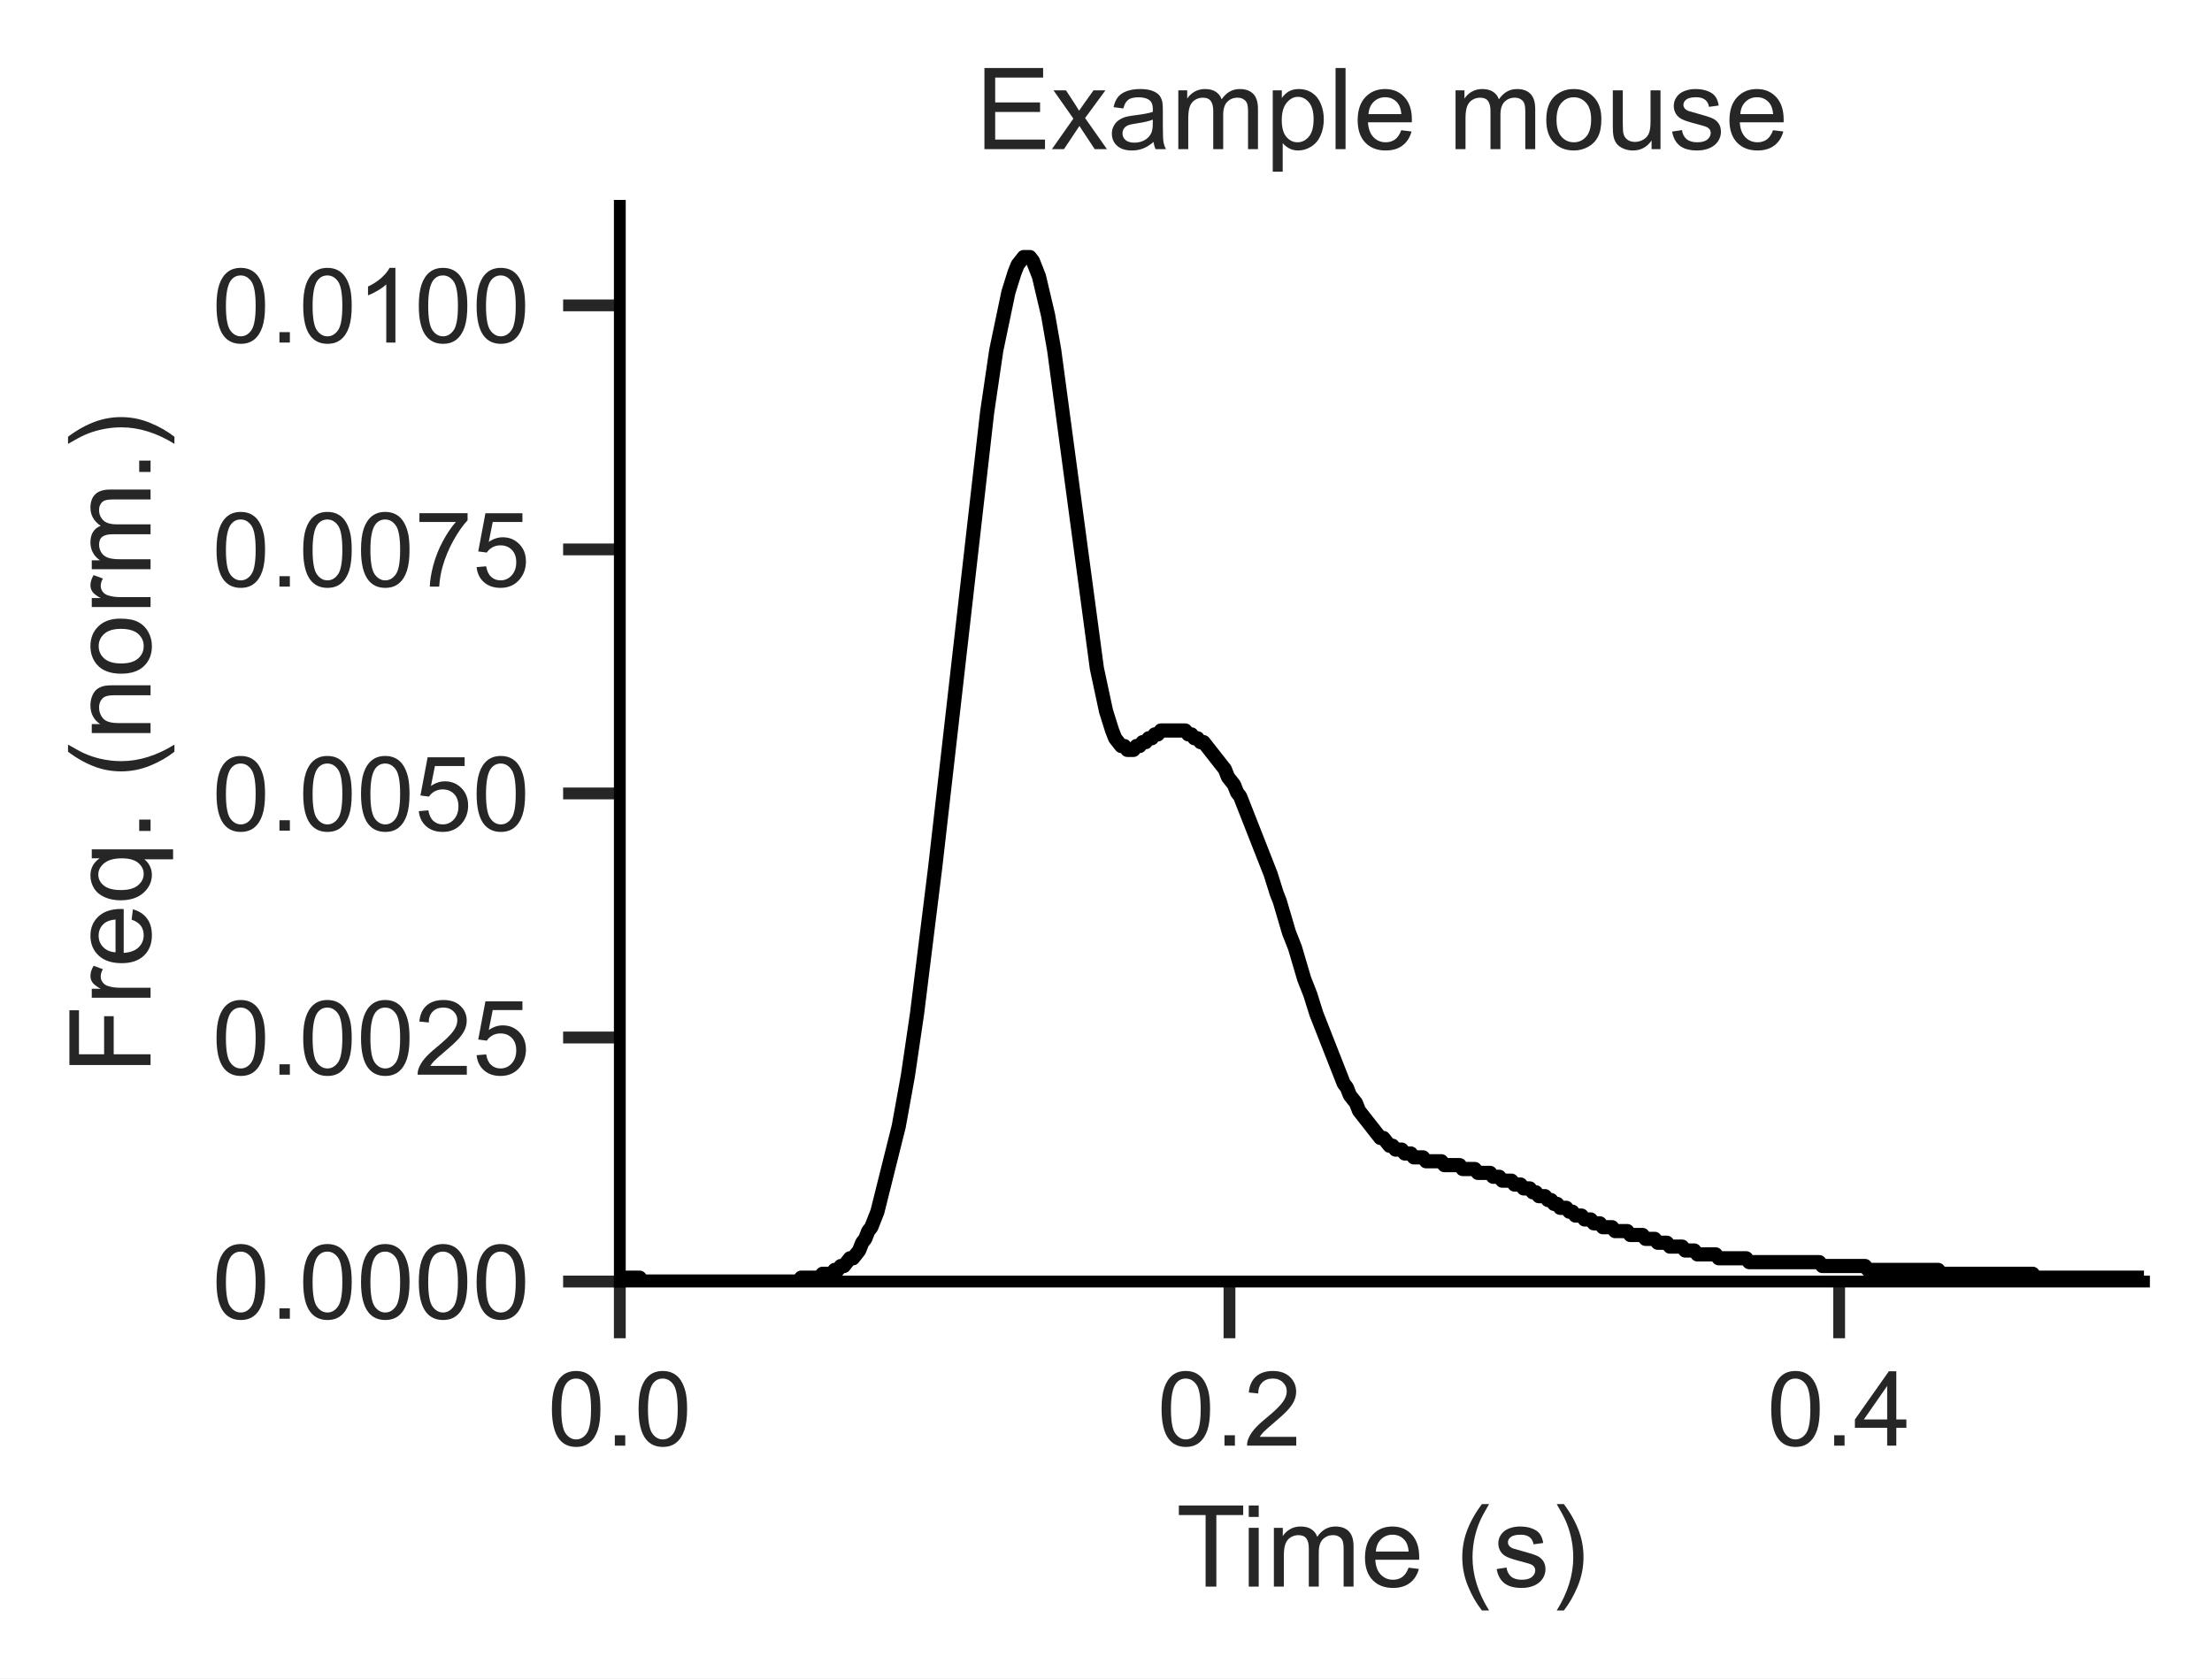
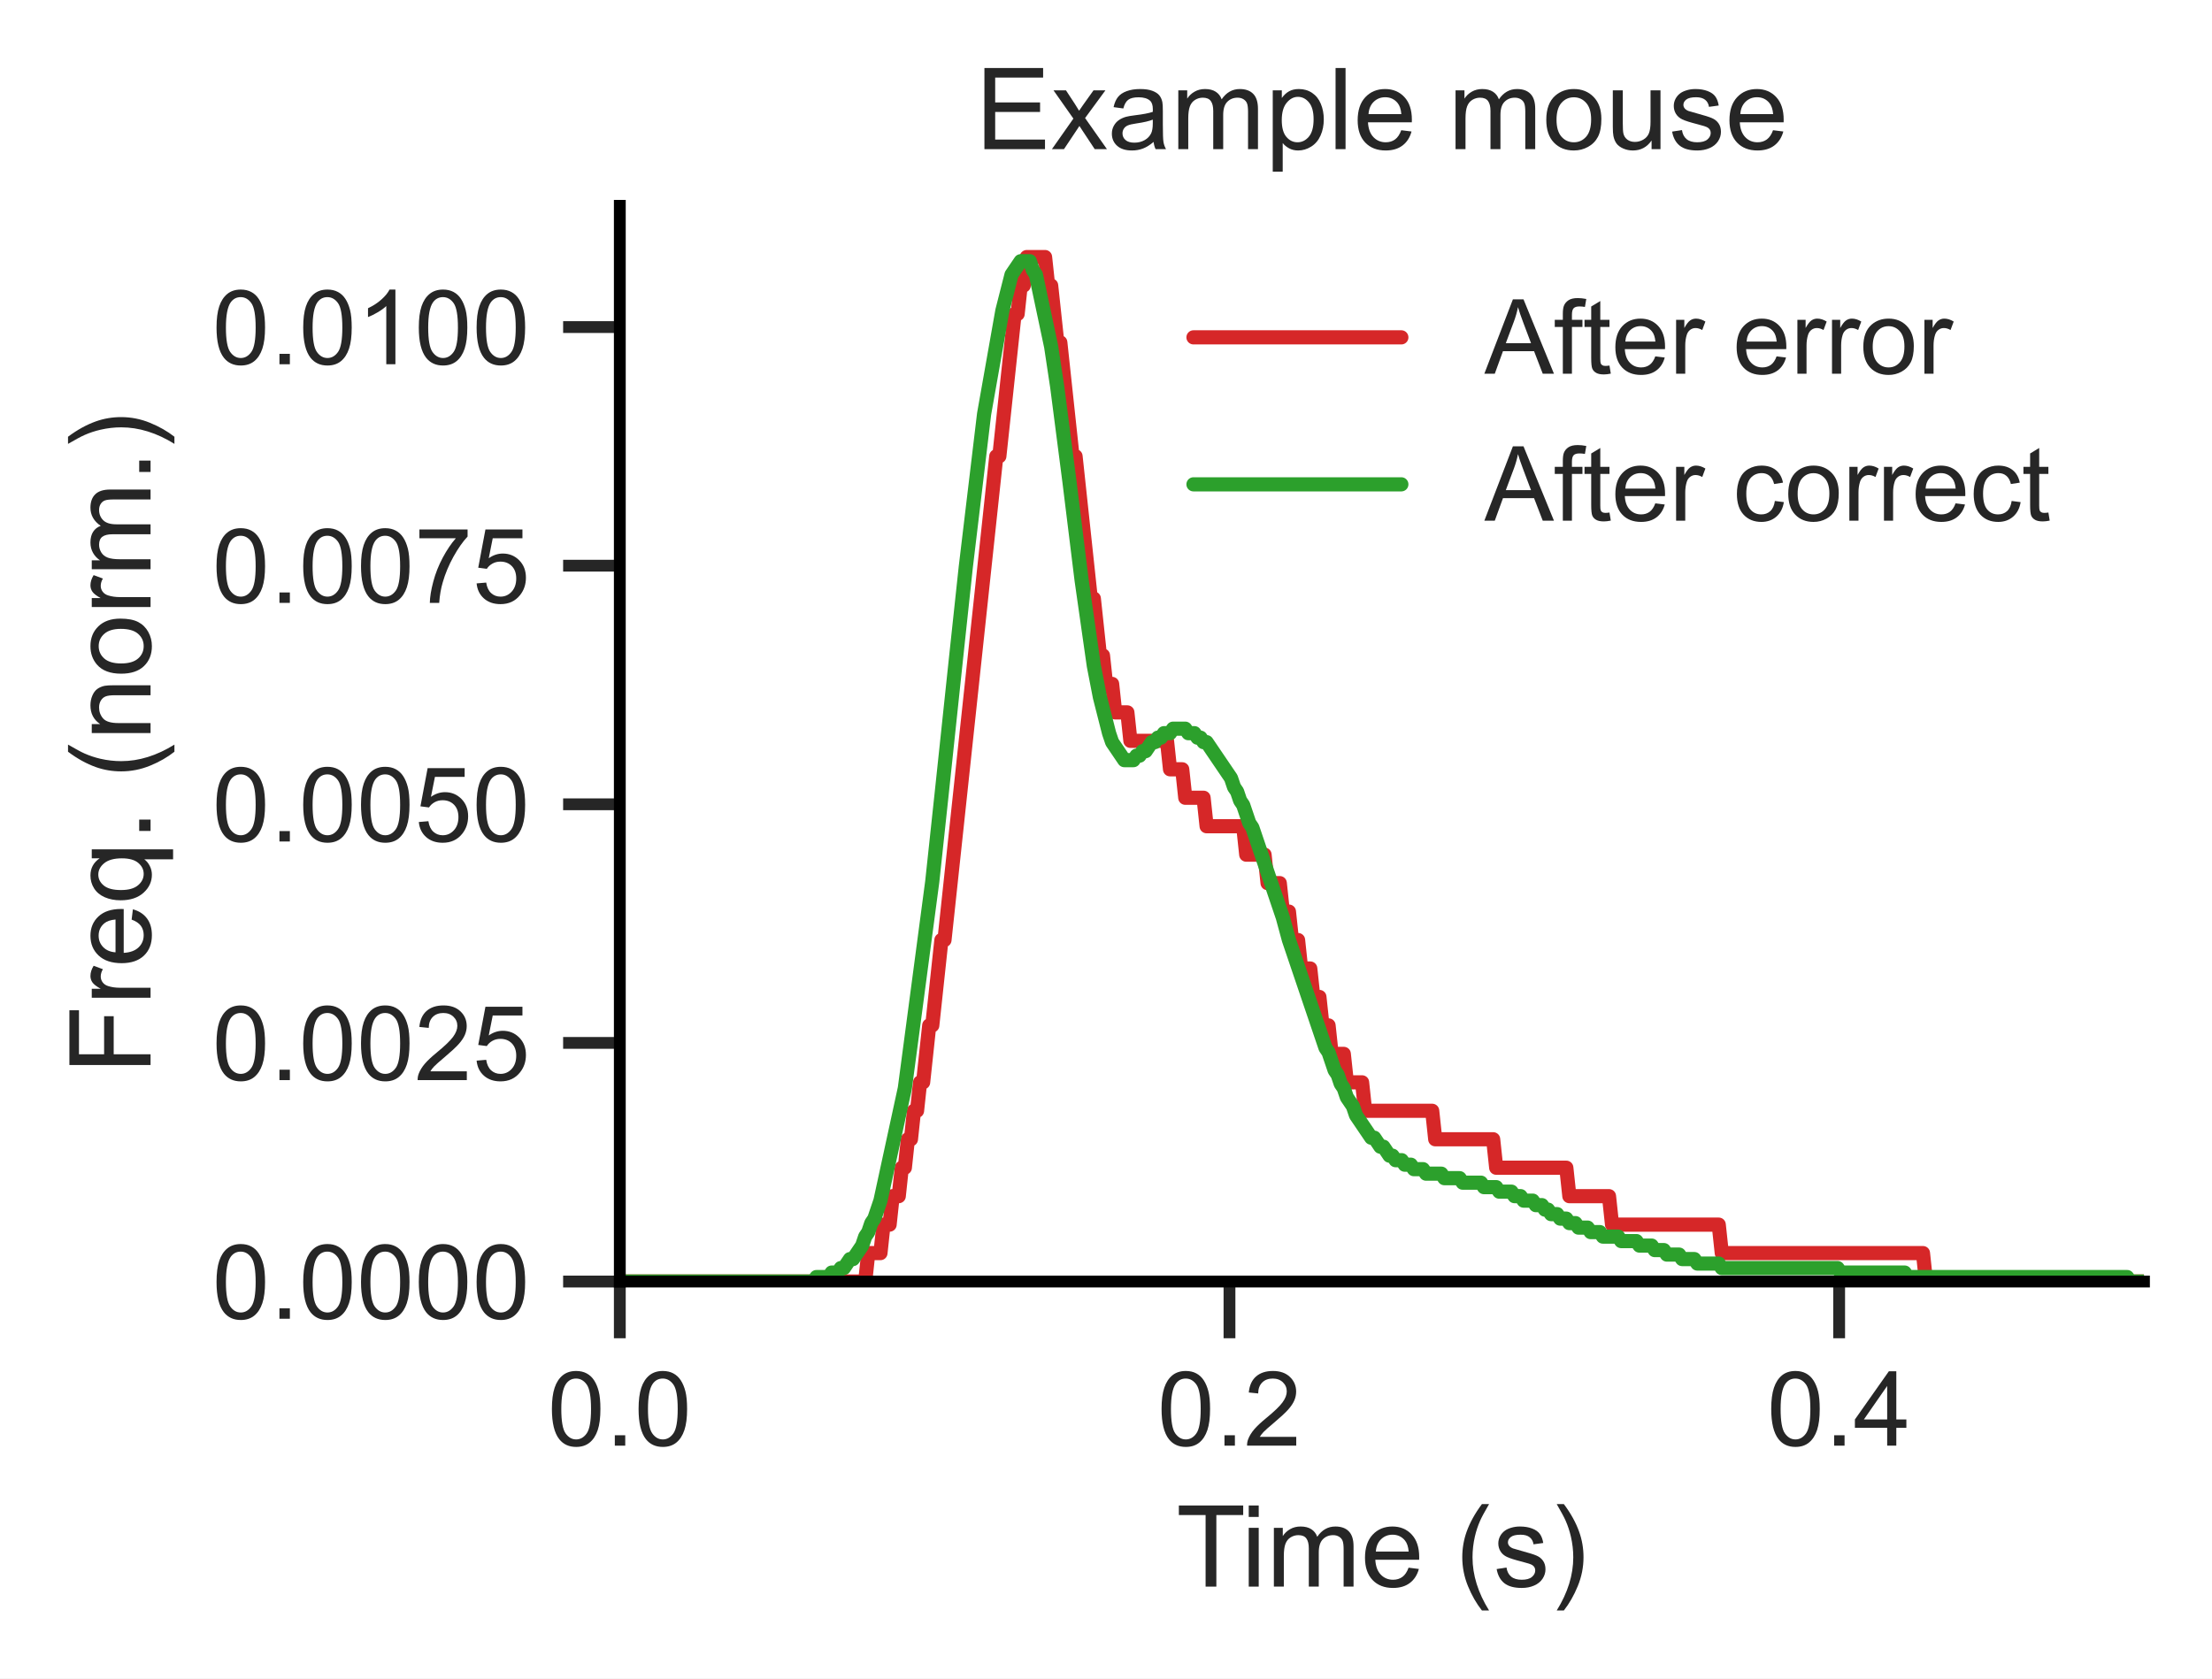
<svg xmlns="http://www.w3.org/2000/svg" xmlns:xlink="http://www.w3.org/1999/xlink" width="234.12pt" height="177.69pt" viewBox="0 0 234.12 177.69" version="1.1">
  <defs>
    <style type="text/css">*{stroke-linejoin: round; stroke-linecap: butt}</style>
  </defs>
  <g id="figure_1">
    <g id="patch_1">
      <path d="M 0 177.69  L 234.12 177.69  L 234.12 0  L 0 0  z " style="fill: #ffffff" />
    </g>
    <g id="axes_1">
      <g id="patch_2">
        <path d="M 65.602 135.668  L 226.92 135.668  L 226.92 21.789  L 65.602 21.789  z " style="fill: #ffffff" />
      </g>
      <g id="matplotlib.axis_1">
        <g id="xtick_1">
          <g id="line2d_1">
            <defs>
-               <path id="me71b44c741" d="M 0 0  L 0 6  " style="stroke: #262626; stroke-width: 1.25" />
-             </defs>
-             <g>
-               <use xlink:href="#me71b44c741" x="65.602" y="135.668" style="fill: #262626; stroke: #262626; stroke-width: 1.25" />
+               <path id="me6cde55da2" d="M 0 0  L 0 6  " style="stroke: #262626; stroke-width: 1.25" />
+             </defs>
+             <g>
+               <use xlink:href="#me6cde55da2" x="65.602" y="135.668" style="fill: #262626; stroke: #262626; stroke-width: 1.25" />
            </g>
          </g>
          <g id="text_1">
            <g style="fill: #262626" transform="translate(57.95734 153.042) scale(0.11 -0.11)">
              <defs>
                <path id="ArialMT-30" d="M 266 2259  Q 266 3072 433 3567  Q 600 4063 929 4331  Q 1259 4600 1759 4600  Q 2128 4600 2406 4451  Q 2684 4303 2865 4023  Q 3047 3744 3150 3342  Q 3253 2941 3253 2259  Q 3253 1453 3087 958  Q 2922 463 2592 192  Q 2263 -78 1759 -78  Q 1097 -78 719 397  Q 266 969 266 2259  z M 844 2259  Q 844 1131 1108 757  Q 1372 384 1759 384  Q 2147 384 2411 759  Q 2675 1134 2675 2259  Q 2675 3391 2411 3762  Q 2147 4134 1753 4134  Q 1366 4134 1134 3806  Q 844 3388 844 2259  z " transform="scale(0.015625)" />
                <path id="ArialMT-2e" d="M 581 0  L 581 641  L 1222 641  L 1222 0  L 581 0  z " transform="scale(0.015625)" />
              </defs>
              <use xlink:href="#ArialMT-30" />
              <use xlink:href="#ArialMT-2e" transform="translate(55.61523 0)" />
              <use xlink:href="#ArialMT-30" transform="translate(83.39844 0)" />
            </g>
          </g>
        </g>
        <g id="xtick_2">
          <g id="line2d_2">
            <g>
-               <use xlink:href="#me71b44c741" x="130.129" y="135.668" style="fill: #262626; stroke: #262626; stroke-width: 1.25" />
+               <use xlink:href="#me6cde55da2" x="130.129" y="135.668" style="fill: #262626; stroke: #262626; stroke-width: 1.25" />
            </g>
          </g>
          <g id="text_2">
            <g style="fill: #262626" transform="translate(122.4842 153.042) scale(0.11 -0.11)">
              <defs>
                <path id="ArialMT-32" d="M 3222 541  L 3222 0  L 194 0  Q 188 203 259 391  Q 375 700 629 1000  Q 884 1300 1366 1694  Q 2113 2306 2375 2664  Q 2638 3022 2638 3341  Q 2638 3675 2398 3904  Q 2159 4134 1775 4134  Q 1369 4134 1125 3890  Q 881 3647 878 3216  L 300 3275  Q 359 3922 746 4261  Q 1134 4600 1788 4600  Q 2447 4600 2831 4234  Q 3216 3869 3216 3328  Q 3216 3053 3103 2787  Q 2991 2522 2730 2228  Q 2469 1934 1863 1422  Q 1356 997 1212 845  Q 1069 694 975 541  L 3222 541  z " transform="scale(0.015625)" />
              </defs>
              <use xlink:href="#ArialMT-30" />
              <use xlink:href="#ArialMT-2e" transform="translate(55.61523 0)" />
              <use xlink:href="#ArialMT-32" transform="translate(83.39844 0)" />
            </g>
          </g>
        </g>
        <g id="xtick_3">
          <g id="line2d_3">
            <g>
-               <use xlink:href="#me71b44c741" x="194.656" y="135.668" style="fill: #262626; stroke: #262626; stroke-width: 1.25" />
+               <use xlink:href="#me6cde55da2" x="194.656" y="135.668" style="fill: #262626; stroke: #262626; stroke-width: 1.25" />
            </g>
          </g>
          <g id="text_3">
            <g style="fill: #262626" transform="translate(187.0111 153.042) scale(0.11 -0.11)">
              <defs>
                <path id="ArialMT-34" d="M 2069 0  L 2069 1097  L 81 1097  L 81 1613  L 2172 4581  L 2631 4581  L 2631 1613  L 3250 1613  L 3250 1097  L 2631 1097  L 2631 0  L 2069 0  z M 2069 1613  L 2069 3678  L 634 1613  L 2069 1613  z " transform="scale(0.015625)" />
              </defs>
              <use xlink:href="#ArialMT-30" />
              <use xlink:href="#ArialMT-2e" transform="translate(55.61523 0)" />
              <use xlink:href="#ArialMT-34" transform="translate(83.39844 0)" />
            </g>
          </g>
        </g>
        <g id="text_4">
          <g style="fill: #262626" transform="translate(124.4912 167.9639) scale(0.12 -0.12)">
            <defs>
              <path id="ArialMT-54" d="M 1659 0  L 1659 4041  L 150 4041  L 150 4581  L 3781 4581  L 3781 4041  L 2266 4041  L 2266 0  L 1659 0  z " transform="scale(0.015625)" />
              <path id="ArialMT-69" d="M 425 3934  L 425 4581  L 988 4581  L 988 3934  L 425 3934  z M 425 0  L 425 3319  L 988 3319  L 988 0  L 425 0  z " transform="scale(0.015625)" />
              <path id="ArialMT-6d" d="M 422 0  L 422 3319  L 925 3319  L 925 2853  Q 1081 3097 1340 3245  Q 1600 3394 1931 3394  Q 2300 3394 2536 3241  Q 2772 3088 2869 2813  Q 3263 3394 3894 3394  Q 4388 3394 4653 3120  Q 4919 2847 4919 2278  L 4919 0  L 4359 0  L 4359 2091  Q 4359 2428 4304 2576  Q 4250 2725 4106 2815  Q 3963 2906 3769 2906  Q 3419 2906 3187 2673  Q 2956 2441 2956 1928  L 2956 0  L 2394 0  L 2394 2156  Q 2394 2531 2256 2718  Q 2119 2906 1806 2906  Q 1569 2906 1367 2781  Q 1166 2656 1075 2415  Q 984 2175 984 1722  L 984 0  L 422 0  z " transform="scale(0.015625)" />
              <path id="ArialMT-65" d="M 2694 1069  L 3275 997  Q 3138 488 2766 206  Q 2394 -75 1816 -75  Q 1088 -75 661 373  Q 234 822 234 1631  Q 234 2469 665 2931  Q 1097 3394 1784 3394  Q 2450 3394 2872 2941  Q 3294 2488 3294 1666  Q 3294 1616 3291 1516  L 816 1516  Q 847 969 1125 678  Q 1403 388 1819 388  Q 2128 388 2347 550  Q 2566 713 2694 1069  z M 847 1978  L 2700 1978  Q 2663 2397 2488 2606  Q 2219 2931 1791 2931  Q 1403 2931 1139 2672  Q 875 2413 847 1978  z " transform="scale(0.015625)" />
              <path id="ArialMT-20" transform="scale(0.015625)" />
              <path id="ArialMT-28" d="M 1497 -1347  Q 1031 -759 709 28  Q 388 816 388 1659  Q 388 2403 628 3084  Q 909 3875 1497 4659  L 1900 4659  Q 1522 4009 1400 3731  Q 1209 3300 1100 2831  Q 966 2247 966 1656  Q 966 153 1900 -1347  L 1497 -1347  z " transform="scale(0.015625)" />
              <path id="ArialMT-73" d="M 197 991  L 753 1078  Q 800 744 1014 566  Q 1228 388 1613 388  Q 2000 388 2187 545  Q 2375 703 2375 916  Q 2375 1106 2209 1216  Q 2094 1291 1634 1406  Q 1016 1563 777 1677  Q 538 1791 414 1992  Q 291 2194 291 2438  Q 291 2659 392 2848  Q 494 3038 669 3163  Q 800 3259 1026 3326  Q 1253 3394 1513 3394  Q 1903 3394 2198 3281  Q 2494 3169 2634 2976  Q 2775 2784 2828 2463  L 2278 2388  Q 2241 2644 2061 2787  Q 1881 2931 1553 2931  Q 1166 2931 1000 2803  Q 834 2675 834 2503  Q 834 2394 903 2306  Q 972 2216 1119 2156  Q 1203 2125 1616 2013  Q 2213 1853 2448 1751  Q 2684 1650 2818 1456  Q 2953 1263 2953 975  Q 2953 694 2789 445  Q 2625 197 2315 61  Q 2006 -75 1616 -75  Q 969 -75 630 194  Q 291 463 197 991  z " transform="scale(0.015625)" />
              <path id="ArialMT-29" d="M 791 -1347  L 388 -1347  Q 1322 153 1322 1656  Q 1322 2244 1188 2822  Q 1081 3291 891 3722  Q 769 4003 388 4659  L 791 4659  Q 1378 3875 1659 3084  Q 1900 2403 1900 1659  Q 1900 816 1576 28  Q 1253 -759 791 -1347  z " transform="scale(0.015625)" />
            </defs>
            <use xlink:href="#ArialMT-54" />
            <use xlink:href="#ArialMT-69" transform="translate(57.33398 0)" />
            <use xlink:href="#ArialMT-6d" transform="translate(79.55078 0)" />
            <use xlink:href="#ArialMT-65" transform="translate(162.8516 0)" />
            <use xlink:href="#ArialMT-20" transform="translate(218.4668 0)" />
            <use xlink:href="#ArialMT-28" transform="translate(246.25 0)" />
            <use xlink:href="#ArialMT-73" transform="translate(279.5508 0)" />
            <use xlink:href="#ArialMT-29" transform="translate(329.5508 0)" />
          </g>
        </g>
      </g>
      <g id="matplotlib.axis_2">
        <g id="ytick_1">
          <g id="line2d_4">
            <defs>
-               <path id="m2750d79ba4" d="M 0 0  L -6 0  " style="stroke: #262626; stroke-width: 1.25" />
-             </defs>
-             <g>
-               <use xlink:href="#m2750d79ba4" x="65.602" y="135.668" style="fill: #262626; stroke: #262626; stroke-width: 1.25" />
+               <path id="m42f77a4b85" d="M 0 0  L -6 0  " style="stroke: #262626; stroke-width: 1.25" />
+             </defs>
+             <g>
+               <use xlink:href="#m42f77a4b85" x="65.602" y="135.668" style="fill: #262626; stroke: #262626; stroke-width: 1.25" />
            </g>
          </g>
          <g id="text_5">
            <g style="fill: #262626" transform="translate(22.46125 139.6052) scale(0.11 -0.11)">
              <use xlink:href="#ArialMT-30" />
              <use xlink:href="#ArialMT-2e" transform="translate(55.61523 0)" />
              <use xlink:href="#ArialMT-30" transform="translate(83.39844 0)" />
              <use xlink:href="#ArialMT-30" transform="translate(139.0137 0)" />
              <use xlink:href="#ArialMT-30" transform="translate(194.6289 0)" />
              <use xlink:href="#ArialMT-30" transform="translate(250.2441 0)" />
            </g>
          </g>
        </g>
        <g id="ytick_2">
          <g id="line2d_5">
            <g>
-               <use xlink:href="#m2750d79ba4" x="65.602" y="109.833" style="fill: #262626; stroke: #262626; stroke-width: 1.25" />
+               <use xlink:href="#m42f77a4b85" x="65.602" y="110.407" style="fill: #262626; stroke: #262626; stroke-width: 1.25" />
            </g>
          </g>
          <g id="text_6">
-             <g style="fill: #262626" transform="translate(22.46125 113.7698) scale(0.11 -0.11)">
+             <g style="fill: #262626" transform="translate(22.46125 114.344) scale(0.11 -0.11)">
              <defs>
                <path id="ArialMT-35" d="M 266 1200  L 856 1250  Q 922 819 1161 601  Q 1400 384 1738 384  Q 2144 384 2425 690  Q 2706 997 2706 1503  Q 2706 1984 2436 2262  Q 2166 2541 1728 2541  Q 1456 2541 1237 2417  Q 1019 2294 894 2097  L 366 2166  L 809 4519  L 3088 4519  L 3088 3981  L 1259 3981  L 1013 2750  Q 1425 3038 1878 3038  Q 2478 3038 2890 2622  Q 3303 2206 3303 1553  Q 3303 931 2941 478  Q 2500 -78 1738 -78  Q 1113 -78 717 272  Q 322 622 266 1200  z " transform="scale(0.015625)" />
              </defs>
              <use xlink:href="#ArialMT-30" />
              <use xlink:href="#ArialMT-2e" transform="translate(55.61523 0)" />
              <use xlink:href="#ArialMT-30" transform="translate(83.39844 0)" />
              <use xlink:href="#ArialMT-30" transform="translate(139.0137 0)" />
              <use xlink:href="#ArialMT-32" transform="translate(194.6289 0)" />
              <use xlink:href="#ArialMT-35" transform="translate(250.2441 0)" />
            </g>
          </g>
        </g>
        <g id="ytick_3">
          <g id="line2d_6">
            <g>
-               <use xlink:href="#m2750d79ba4" x="65.602" y="83.998" style="fill: #262626; stroke: #262626; stroke-width: 1.25" />
+               <use xlink:href="#m42f77a4b85" x="65.602" y="85.146" style="fill: #262626; stroke: #262626; stroke-width: 1.25" />
            </g>
          </g>
          <g id="text_7">
-             <g style="fill: #262626" transform="translate(22.46125 87.93445) scale(0.11 -0.11)">
+             <g style="fill: #262626" transform="translate(22.46125 89.08269) scale(0.11 -0.11)">
              <use xlink:href="#ArialMT-30" />
              <use xlink:href="#ArialMT-2e" transform="translate(55.61523 0)" />
              <use xlink:href="#ArialMT-30" transform="translate(83.39844 0)" />
              <use xlink:href="#ArialMT-30" transform="translate(139.0137 0)" />
              <use xlink:href="#ArialMT-35" transform="translate(194.6289 0)" />
              <use xlink:href="#ArialMT-30" transform="translate(250.2441 0)" />
            </g>
          </g>
        </g>
        <g id="ytick_4">
          <g id="line2d_7">
            <g>
-               <use xlink:href="#m2750d79ba4" x="65.602" y="58.162" style="fill: #262626; stroke: #262626; stroke-width: 1.25" />
+               <use xlink:href="#m42f77a4b85" x="65.602" y="59.885" style="fill: #262626; stroke: #262626; stroke-width: 1.25" />
            </g>
          </g>
          <g id="text_8">
-             <g style="fill: #262626" transform="translate(22.46125 62.09907) scale(0.11 -0.11)">
+             <g style="fill: #262626" transform="translate(22.46125 63.82143) scale(0.11 -0.11)">
              <defs>
                <path id="ArialMT-37" d="M 303 3981  L 303 4522  L 3269 4522  L 3269 4084  Q 2831 3619 2401 2847  Q 1972 2075 1738 1259  Q 1569 684 1522 0  L 944 0  Q 953 541 1156 1306  Q 1359 2072 1739 2783  Q 2119 3494 2547 3981  L 303 3981  z " transform="scale(0.015625)" />
              </defs>
              <use xlink:href="#ArialMT-30" />
              <use xlink:href="#ArialMT-2e" transform="translate(55.61523 0)" />
              <use xlink:href="#ArialMT-30" transform="translate(83.39844 0)" />
              <use xlink:href="#ArialMT-30" transform="translate(139.0137 0)" />
              <use xlink:href="#ArialMT-37" transform="translate(194.6289 0)" />
              <use xlink:href="#ArialMT-35" transform="translate(250.2441 0)" />
            </g>
          </g>
        </g>
        <g id="ytick_5">
          <g id="line2d_8">
            <g>
-               <use xlink:href="#m2750d79ba4" x="65.602" y="32.327" style="fill: #262626; stroke: #262626; stroke-width: 1.25" />
+               <use xlink:href="#m42f77a4b85" x="65.602" y="34.623" style="fill: #262626; stroke: #262626; stroke-width: 1.25" />
            </g>
          </g>
          <g id="text_9">
-             <g style="fill: #262626" transform="translate(22.46125 36.26368) scale(0.11 -0.11)">
+             <g style="fill: #262626" transform="translate(22.46125 38.56016) scale(0.11 -0.11)">
              <defs>
                <path id="ArialMT-31" d="M 2384 0  L 1822 0  L 1822 3584  Q 1619 3391 1289 3197  Q 959 3003 697 2906  L 697 3450  Q 1169 3672 1522 3987  Q 1875 4303 2022 4600  L 2384 4600  L 2384 0  z " transform="scale(0.015625)" />
              </defs>
              <use xlink:href="#ArialMT-30" />
              <use xlink:href="#ArialMT-2e" transform="translate(55.61523 0)" />
              <use xlink:href="#ArialMT-30" transform="translate(83.39844 0)" />
              <use xlink:href="#ArialMT-31" transform="translate(139.0137 0)" />
              <use xlink:href="#ArialMT-30" transform="translate(194.6289 0)" />
              <use xlink:href="#ArialMT-30" transform="translate(250.2441 0)" />
            </g>
          </g>
        </g>
        <g id="text_10">
          <g style="fill: #262626" transform="translate(15.93562 113.7295) rotate(-90) scale(0.12 -0.12)">
            <defs>
              <path id="ArialMT-46" d="M 525 0  L 525 4581  L 3616 4581  L 3616 4041  L 1131 4041  L 1131 2622  L 3281 2622  L 3281 2081  L 1131 2081  L 1131 0  L 525 0  z " transform="scale(0.015625)" />
              <path id="ArialMT-72" d="M 416 0  L 416 3319  L 922 3319  L 922 2816  Q 1116 3169 1280 3281  Q 1444 3394 1641 3394  Q 1925 3394 2219 3213  L 2025 2691  Q 1819 2813 1613 2813  Q 1428 2813 1281 2702  Q 1134 2591 1072 2394  Q 978 2094 978 1738  L 978 0  L 416 0  z " transform="scale(0.015625)" />
              <path id="ArialMT-71" d="M 2538 -1272  L 2538 353  Q 2406 169 2170 47  Q 1934 -75 1669 -75  Q 1078 -75 651 397  Q 225 869 225 1691  Q 225 2191 398 2587  Q 572 2984 901 3189  Q 1231 3394 1625 3394  Q 2241 3394 2594 2875  L 2594 3319  L 3100 3319  L 3100 -1272  L 2538 -1272  z M 803 1669  Q 803 1028 1072 708  Q 1341 388 1716 388  Q 2075 388 2334 692  Q 2594 997 2594 1619  Q 2594 2281 2320 2615  Q 2047 2950 1678 2950  Q 1313 2950 1058 2639  Q 803 2328 803 1669  z " transform="scale(0.015625)" />
              <path id="ArialMT-6e" d="M 422 0  L 422 3319  L 928 3319  L 928 2847  Q 1294 3394 1984 3394  Q 2284 3394 2536 3286  Q 2788 3178 2913 3003  Q 3038 2828 3088 2588  Q 3119 2431 3119 2041  L 3119 0  L 2556 0  L 2556 2019  Q 2556 2363 2490 2533  Q 2425 2703 2258 2804  Q 2091 2906 1866 2906  Q 1506 2906 1245 2678  Q 984 2450 984 1813  L 984 0  L 422 0  z " transform="scale(0.015625)" />
              <path id="ArialMT-6f" d="M 213 1659  Q 213 2581 725 3025  Q 1153 3394 1769 3394  Q 2453 3394 2887 2945  Q 3322 2497 3322 1706  Q 3322 1066 3130 698  Q 2938 331 2570 128  Q 2203 -75 1769 -75  Q 1072 -75 642 372  Q 213 819 213 1659  z M 791 1659  Q 791 1022 1069 705  Q 1347 388 1769 388  Q 2188 388 2466 706  Q 2744 1025 2744 1678  Q 2744 2294 2464 2611  Q 2184 2928 1769 2928  Q 1347 2928 1069 2612  Q 791 2297 791 1659  z " transform="scale(0.015625)" />
            </defs>
            <use xlink:href="#ArialMT-46" />
            <use xlink:href="#ArialMT-72" transform="translate(61.08398 0)" />
            <use xlink:href="#ArialMT-65" transform="translate(94.38477 0)" />
            <use xlink:href="#ArialMT-71" transform="translate(150 0)" />
            <use xlink:href="#ArialMT-2e" transform="translate(205.6152 0)" />
            <use xlink:href="#ArialMT-20" transform="translate(233.3984 0)" />
            <use xlink:href="#ArialMT-28" transform="translate(261.1816 0)" />
            <use xlink:href="#ArialMT-6e" transform="translate(294.4824 0)" />
            <use xlink:href="#ArialMT-6f" transform="translate(350.0977 0)" />
            <use xlink:href="#ArialMT-72" transform="translate(405.7129 0)" />
            <use xlink:href="#ArialMT-6d" transform="translate(439.0137 0)" />
            <use xlink:href="#ArialMT-2e" transform="translate(522.3145 0)" />
            <use xlink:href="#ArialMT-29" transform="translate(550.0977 0)" />
          </g>
        </g>
      </g>
      <g id="line2d_9">
-         <path d="M 65.764 135.258  L 67.699 135.258  L 68.022 135.668  L 84.476 135.668  L 84.799 135.258  L 86.735 135.258  L 87.058 134.847  L 88.025 134.847  L 88.348 134.436  L 88.671 134.436  L 88.993 134.025  L 89.316 134.025  L 89.961 133.204  L 90.284 133.204  L 90.929 132.382  L 91.252 131.56  L 91.574 131.149  L 91.897 130.328  L 92.22 129.917  L 92.865 128.274  L 95.123 119.236  L 96.091 113.895  L 97.059 107.322  L 98.995 91.711  L 104.48 43.645  L 105.448 37.072  L 106.738 30.91  L 107.383 28.855  L 107.706 28.034  L 108.351 27.212  L 108.997 27.212  L 109.319 27.623  L 109.965 29.266  L 110.932 33.374  L 111.578 37.072  L 116.095 70.759  L 117.063 75.278  L 117.708 77.332  L 118.03 78.154  L 118.676 78.975  L 118.998 78.975  L 119.321 79.386  L 119.966 79.386  L 120.289 78.975  L 120.612 78.975  L 120.934 78.565  L 121.257 78.565  L 121.579 78.154  L 121.902 78.154  L 122.225 77.743  L 122.547 77.743  L 122.87 77.332  L 125.451 77.332  L 125.774 77.743  L 126.096 77.743  L 126.419 78.154  L 126.742 78.154  L 127.064 78.565  L 127.387 78.565  L 129.645 81.44  L 129.968 82.262  L 130.613 83.084  L 130.936 83.905  L 131.258 84.316  L 134.485 92.532  L 135.13 94.587  L 135.453 95.408  L 136.421 98.695  L 137.066 100.338  L 138.034 103.625  L 138.679 105.268  L 139.324 107.322  L 142.228 114.717  L 142.551 115.127  L 142.873 115.949  L 143.519 116.771  L 143.841 117.592  L 146.1 120.468  L 146.422 120.468  L 147.068 121.29  L 147.39 121.29  L 147.713 121.701  L 148.358 121.701  L 148.681 122.111  L 149.326 122.111  L 149.649 122.522  L 150.616 122.522  L 150.939 122.933  L 152.552 122.933  L 152.875 123.344  L 154.488 123.344  L 154.811 123.755  L 156.101 123.755  L 156.424 124.165  L 157.714 124.165  L 158.037 124.576  L 158.682 124.576  L 159.005 124.987  L 159.973 124.987  L 160.296 125.398  L 160.941 125.398  L 161.263 125.809  L 161.909 125.809  L 162.231 126.22  L 162.554 126.22  L 162.877 126.63  L 163.522 126.63  L 163.845 127.041  L 164.167 127.041  L 164.49 127.452  L 164.812 127.452  L 165.135 127.863  L 165.78 127.863  L 166.103 128.274  L 166.426 128.274  L 166.748 128.685  L 167.393 128.685  L 167.716 129.095  L 168.361 129.095  L 168.684 129.506  L 169.329 129.506  L 169.652 129.917  L 170.62 129.917  L 170.942 130.328  L 172.233 130.328  L 172.556 130.739  L 173.846 130.739  L 174.169 131.149  L 175.137 131.149  L 175.459 131.56  L 176.427 131.56  L 176.75 131.971  L 178.04 131.971  L 178.363 132.382  L 179.331 132.382  L 179.654 132.793  L 181.589 132.793  L 181.912 133.204  L 184.816 133.204  L 185.138 133.614  L 192.559 133.614  L 192.882 134.025  L 197.398 134.025  L 197.721 134.436  L 205.142 134.436  L 205.464 134.847  L 215.143 134.847  L 215.466 135.258  L 235.12 135.258  L 235.12 135.258  " clip-path="url(#p0da99338bb)" style="fill: none; stroke: #000000; stroke-width: 1.5; stroke-linecap: round" />
+         <path d="M 65.764 135.668  L 91.574 135.668  L 91.897 132.656  L 93.188 132.656  L 93.51 129.643  L 94.155 129.643  L 94.478 126.63  L 95.123 126.63  L 95.446 123.618  L 95.769 123.618  L 96.091 120.605  L 96.414 120.605  L 96.737 117.592  L 97.059 117.592  L 97.382 114.58  L 97.704 114.58  L 98.35 108.554  L 98.672 108.554  L 99.64 99.516  L 99.963 99.516  L 105.448 48.301  L 105.77 48.301  L 107.383 33.238  L 107.706 33.238  L 108.029 30.225  L 108.351 30.225  L 108.674 27.212  L 110.61 27.212  L 110.932 30.225  L 111.255 30.225  L 111.9 36.25  L 112.223 36.25  L 113.514 48.301  L 113.836 48.301  L 115.449 63.364  L 115.772 63.364  L 116.417 69.39  L 116.74 69.39  L 117.063 72.402  L 117.708 72.402  L 118.03 75.415  L 119.321 75.415  L 119.644 78.428  L 123.515 78.428  L 123.838 81.44  L 125.128 81.44  L 125.451 84.453  L 127.387 84.453  L 127.709 87.466  L 131.581 87.466  L 131.904 90.478  L 133.84 90.478  L 134.162 93.491  L 135.453 93.491  L 135.775 96.504  L 136.421 96.504  L 136.743 99.516  L 137.388 99.516  L 137.711 102.529  L 138.679 102.529  L 139.002 105.542  L 139.647 105.542  L 139.97 108.554  L 140.615 108.554  L 140.937 111.567  L 142.228 111.567  L 142.551 114.58  L 144.164 114.58  L 144.486 117.592  L 151.584 117.592  L 151.907 120.605  L 158.037 120.605  L 158.36 123.618  L 165.78 123.618  L 166.103 126.63  L 170.297 126.63  L 170.62 129.643  L 181.912 129.643  L 182.235 132.656  L 203.529 132.656  L 203.851 135.668  L 235.12 135.668  L 235.12 135.668  " clip-path="url(#pfdd04a8692)" style="fill: none; stroke: #d62728; stroke-width: 1.5; stroke-linecap: round" />
+       </g>
+       <g id="line2d_10">
+         <path d="M 65.764 135.668  L 86.09 135.668  L 86.412 135.193  L 87.703 135.193  L 88.025 134.717  L 88.671 134.717  L 88.993 134.241  L 89.316 134.241  L 89.961 133.289  L 90.284 133.289  L 91.252 131.862  L 91.574 130.91  L 91.897 130.434  L 92.22 129.482  L 92.542 129.007  L 93.188 127.103  L 95.769 115.207  L 98.672 93.318  L 99.64 84.277  L 101.253 69.051  L 102.221 60.01  L 104.157 43.831  L 106.093 32.887  L 107.061 29.08  L 108.029 27.652  L 108.997 27.652  L 109.319 28.604  L 109.642 29.08  L 111.255 36.693  L 111.9 40.976  L 113.191 50.969  L 114.481 61.437  L 115.772 70.478  L 116.417 73.809  L 117.385 77.616  L 117.708 78.567  L 118.998 80.471  L 119.966 80.471  L 120.289 79.995  L 120.612 79.995  L 120.934 79.519  L 121.257 79.519  L 121.902 78.567  L 122.225 78.567  L 122.547 78.092  L 122.87 78.092  L 123.193 77.616  L 123.838 77.616  L 124.16 77.14  L 125.451 77.14  L 125.774 77.616  L 126.419 77.616  L 126.742 78.092  L 127.064 78.092  L 127.387 78.567  L 127.709 78.567  L 130.291 82.374  L 130.613 83.326  L 130.936 83.802  L 131.258 84.753  L 131.581 85.229  L 132.226 87.133  L 132.549 87.608  L 135.775 97.125  L 136.421 99.504  L 140.292 110.925  L 140.615 111.4  L 141.26 113.304  L 141.583 113.78  L 141.905 114.731  L 142.228 115.207  L 142.551 116.159  L 143.196 117.111  L 143.519 118.062  L 145.132 120.441  L 145.454 120.441  L 146.1 121.393  L 146.422 121.393  L 147.068 122.345  L 147.39 122.345  L 147.713 122.821  L 148.358 122.821  L 148.681 123.297  L 149.326 123.297  L 149.649 123.772  L 150.616 123.772  L 150.939 124.248  L 152.552 124.248  L 152.875 124.724  L 154.488 124.724  L 154.811 125.2  L 156.747 125.2  L 157.069 125.676  L 158.36 125.676  L 158.682 126.152  L 159.973 126.152  L 160.296 126.627  L 160.941 126.627  L 161.263 127.103  L 162.231 127.103  L 162.554 127.579  L 163.199 127.579  L 163.522 128.055  L 163.845 128.055  L 164.167 128.531  L 164.812 128.531  L 165.135 129.007  L 165.78 129.007  L 166.103 129.482  L 166.748 129.482  L 167.071 129.958  L 168.039 129.958  L 168.361 130.434  L 169.329 130.434  L 169.652 130.91  L 171.265 130.91  L 171.588 131.386  L 173.201 131.386  L 173.524 131.862  L 174.814 131.862  L 175.137 132.338  L 176.105 132.338  L 176.427 132.813  L 177.718 132.813  L 178.04 133.289  L 179.331 133.289  L 179.654 133.765  L 181.912 133.765  L 182.235 134.241  L 194.495 134.241  L 194.817 134.717  L 201.593 134.717  L 201.915 135.193  L 225.145 135.193  L 225.468 135.668  L 235.12 135.668  L 235.12 135.668  " clip-path="url(#pfdd04a8692)" style="fill: none; stroke: #2ca02c; stroke-width: 1.5; stroke-linecap: round" />
      </g>
      <g id="patch_3">
        <path d="M 65.602 135.668  L 65.602 21.789  " style="fill: none; stroke: #000000; stroke-width: 1.25; stroke-linejoin: miter; stroke-linecap: square" />
      </g>
      <g id="patch_4">
        <path d="M 65.602 135.668  L 226.92 135.668  " style="fill: none; stroke: #000000; stroke-width: 1.25; stroke-linejoin: miter; stroke-linecap: square" />
      </g>
      <g id="text_11">
        <g style="fill: #262626" transform="translate(103.2437 15.78937) scale(0.12 -0.12)">
          <defs>
            <path id="ArialMT-45" d="M 506 0  L 506 4581  L 3819 4581  L 3819 4041  L 1113 4041  L 1113 2638  L 3647 2638  L 3647 2100  L 1113 2100  L 1113 541  L 3925 541  L 3925 0  L 506 0  z " transform="scale(0.015625)" />
            <path id="ArialMT-78" d="M 47 0  L 1259 1725  L 138 3319  L 841 3319  L 1350 2541  Q 1494 2319 1581 2169  Q 1719 2375 1834 2534  L 2394 3319  L 3066 3319  L 1919 1756  L 3153 0  L 2463 0  L 1781 1031  L 1600 1309  L 728 0  L 47 0  z " transform="scale(0.015625)" />
            <path id="ArialMT-61" d="M 2588 409  Q 2275 144 1986 34  Q 1697 -75 1366 -75  Q 819 -75 525 192  Q 231 459 231 875  Q 231 1119 342 1320  Q 453 1522 633 1644  Q 813 1766 1038 1828  Q 1203 1872 1538 1913  Q 2219 1994 2541 2106  Q 2544 2222 2544 2253  Q 2544 2597 2384 2738  Q 2169 2928 1744 2928  Q 1347 2928 1158 2789  Q 969 2650 878 2297  L 328 2372  Q 403 2725 575 2942  Q 747 3159 1072 3276  Q 1397 3394 1825 3394  Q 2250 3394 2515 3294  Q 2781 3194 2906 3042  Q 3031 2891 3081 2659  Q 3109 2516 3109 2141  L 3109 1391  Q 3109 606 3145 398  Q 3181 191 3288 0  L 2700 0  Q 2613 175 2588 409  z M 2541 1666  Q 2234 1541 1622 1453  Q 1275 1403 1131 1340  Q 988 1278 909 1158  Q 831 1038 831 891  Q 831 666 1001 516  Q 1172 366 1500 366  Q 1825 366 2078 508  Q 2331 650 2450 897  Q 2541 1088 2541 1459  L 2541 1666  z " transform="scale(0.015625)" />
            <path id="ArialMT-70" d="M 422 -1272  L 422 3319  L 934 3319  L 934 2888  Q 1116 3141 1344 3267  Q 1572 3394 1897 3394  Q 2322 3394 2647 3175  Q 2972 2956 3137 2557  Q 3303 2159 3303 1684  Q 3303 1175 3120 767  Q 2938 359 2589 142  Q 2241 -75 1856 -75  Q 1575 -75 1351 44  Q 1128 163 984 344  L 984 -1272  L 422 -1272  z M 931 1641  Q 931 1000 1190 694  Q 1450 388 1819 388  Q 2194 388 2461 705  Q 2728 1022 2728 1688  Q 2728 2322 2467 2637  Q 2206 2953 1844 2953  Q 1484 2953 1207 2617  Q 931 2281 931 1641  z " transform="scale(0.015625)" />
            <path id="ArialMT-6c" d="M 409 0  L 409 4581  L 972 4581  L 972 0  L 409 0  z " transform="scale(0.015625)" />
            <path id="ArialMT-75" d="M 2597 0  L 2597 488  Q 2209 -75 1544 -75  Q 1250 -75 995 37  Q 741 150 617 320  Q 494 491 444 738  Q 409 903 409 1263  L 409 3319  L 972 3319  L 972 1478  Q 972 1038 1006 884  Q 1059 663 1231 536  Q 1403 409 1656 409  Q 1909 409 2131 539  Q 2353 669 2445 892  Q 2538 1116 2538 1541  L 2538 3319  L 3100 3319  L 3100 0  L 2597 0  z " transform="scale(0.015625)" />
          </defs>
          <use xlink:href="#ArialMT-45" />
          <use xlink:href="#ArialMT-78" transform="translate(66.69922 0)" />
          <use xlink:href="#ArialMT-61" transform="translate(116.6992 0)" />
          <use xlink:href="#ArialMT-6d" transform="translate(172.3145 0)" />
          <use xlink:href="#ArialMT-70" transform="translate(255.6152 0)" />
          <use xlink:href="#ArialMT-6c" transform="translate(311.2305 0)" />
          <use xlink:href="#ArialMT-65" transform="translate(333.4473 0)" />
          <use xlink:href="#ArialMT-20" transform="translate(389.0625 0)" />
          <use xlink:href="#ArialMT-6d" transform="translate(416.8457 0)" />
          <use xlink:href="#ArialMT-6f" transform="translate(500.1465 0)" />
          <use xlink:href="#ArialMT-75" transform="translate(555.7617 0)" />
          <use xlink:href="#ArialMT-73" transform="translate(611.377 0)" />
          <use xlink:href="#ArialMT-65" transform="translate(661.377 0)" />
        </g>
      </g>
+       <g id="legend_1">
+         <g id="line2d_11">
+           <path d="M 126.319 35.713  L 137.319 35.713  L 148.319 35.713  " style="fill: none; stroke: #d62728; stroke-width: 1.5; stroke-linecap: round" />
+         </g>
+         <g id="text_12">
+           <g style="fill: #262626" transform="translate(157.1194 39.56297) scale(0.11 -0.11)">
+             <defs>
+               <path id="ArialMT-41" d="M -9 0  L 1750 4581  L 2403 4581  L 4278 0  L 3588 0  L 3053 1388  L 1138 1388  L 634 0  L -9 0  z M 1313 1881  L 2866 1881  L 2388 3150  Q 2169 3728 2063 4100  Q 1975 3659 1816 3225  L 1313 1881  z " transform="scale(0.015625)" />
+               <path id="ArialMT-66" d="M 556 0  L 556 2881  L 59 2881  L 59 3319  L 556 3319  L 556 3672  Q 556 4006 616 4169  Q 697 4388 901 4523  Q 1106 4659 1475 4659  Q 1713 4659 2000 4603  L 1916 4113  Q 1741 4144 1584 4144  Q 1328 4144 1222 4034  Q 1116 3925 1116 3625  L 1116 3319  L 1763 3319  L 1763 2881  L 1116 2881  L 1116 0  L 556 0  z " transform="scale(0.015625)" />
+               <path id="ArialMT-74" d="M 1650 503  L 1731 6  Q 1494 -44 1306 -44  Q 1000 -44 831 53  Q 663 150 594 308  Q 525 466 525 972  L 525 2881  L 113 2881  L 113 3319  L 525 3319  L 525 4141  L 1084 4478  L 1084 3319  L 1650 3319  L 1650 2881  L 1084 2881  L 1084 941  Q 1084 700 1114 631  Q 1144 563 1211 522  Q 1278 481 1403 481  Q 1497 481 1650 503  z " transform="scale(0.015625)" />
+             </defs>
+             <use xlink:href="#ArialMT-41" />
+             <use xlink:href="#ArialMT-66" transform="translate(66.69922 0)" />
+             <use xlink:href="#ArialMT-74" transform="translate(94.48242 0)" />
+             <use xlink:href="#ArialMT-65" transform="translate(122.2656 0)" />
+             <use xlink:href="#ArialMT-72" transform="translate(177.8809 0)" />
+             <use xlink:href="#ArialMT-20" transform="translate(211.1816 0)" />
+             <use xlink:href="#ArialMT-65" transform="translate(238.9648 0)" />
+             <use xlink:href="#ArialMT-72" transform="translate(294.5801 0)" />
+             <use xlink:href="#ArialMT-72" transform="translate(327.8809 0)" />
+             <use xlink:href="#ArialMT-6f" transform="translate(361.1816 0)" />
+             <use xlink:href="#ArialMT-72" transform="translate(416.7969 0)" />
+           </g>
+         </g>
+         <g id="line2d_12">
+           <path d="M 126.319 51.273  L 137.319 51.273  L 148.319 51.273  " style="fill: none; stroke: #2ca02c; stroke-width: 1.5; stroke-linecap: round" />
+         </g>
+         <g id="text_13">
+           <g style="fill: #262626" transform="translate(157.1194 55.12281) scale(0.11 -0.11)">
+             <defs>
+               <path id="ArialMT-63" d="M 2588 1216  L 3141 1144  Q 3050 572 2676 248  Q 2303 -75 1759 -75  Q 1078 -75 664 370  Q 250 816 250 1647  Q 250 2184 428 2587  Q 606 2991 970 3192  Q 1334 3394 1763 3394  Q 2303 3394 2647 3120  Q 2991 2847 3088 2344  L 2541 2259  Q 2463 2594 2264 2762  Q 2066 2931 1784 2931  Q 1359 2931 1093 2626  Q 828 2322 828 1663  Q 828 994 1084 691  Q 1341 388 1753 388  Q 2084 388 2306 591  Q 2528 794 2588 1216  z " transform="scale(0.015625)" />
+             </defs>
+             <use xlink:href="#ArialMT-41" />
+             <use xlink:href="#ArialMT-66" transform="translate(66.69922 0)" />
+             <use xlink:href="#ArialMT-74" transform="translate(94.48242 0)" />
+             <use xlink:href="#ArialMT-65" transform="translate(122.2656 0)" />
+             <use xlink:href="#ArialMT-72" transform="translate(177.8809 0)" />
+             <use xlink:href="#ArialMT-20" transform="translate(211.1816 0)" />
+             <use xlink:href="#ArialMT-63" transform="translate(238.9648 0)" />
+             <use xlink:href="#ArialMT-6f" transform="translate(288.9648 0)" />
+             <use xlink:href="#ArialMT-72" transform="translate(344.5801 0)" />
+             <use xlink:href="#ArialMT-72" transform="translate(377.8809 0)" />
+             <use xlink:href="#ArialMT-65" transform="translate(411.1816 0)" />
+             <use xlink:href="#ArialMT-63" transform="translate(466.7969 0)" />
+             <use xlink:href="#ArialMT-74" transform="translate(516.7969 0)" />
+           </g>
+         </g>
+       </g>
    </g>
  </g>
  <defs>
-     <clipPath id="p0da99338bb">
+     <clipPath id="pfdd04a8692">
      <rect x="65.602" y="21.789" width="161.317" height="113.879" />
    </clipPath>
  </defs>
</svg>
